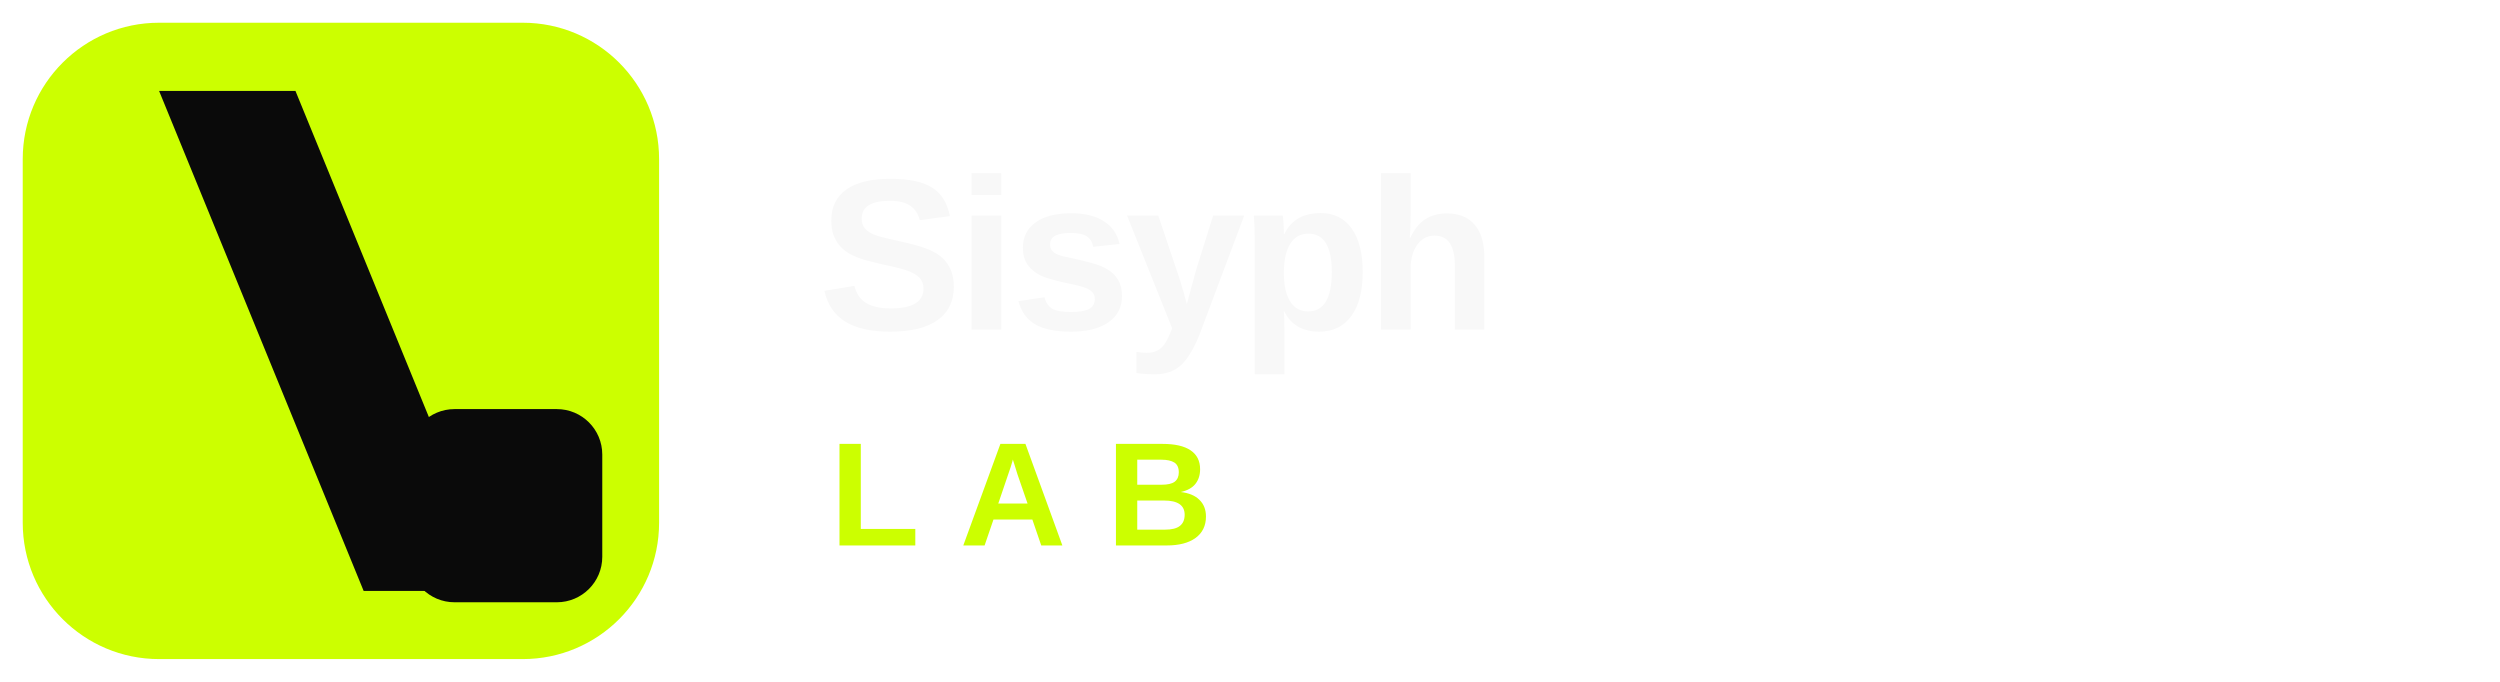
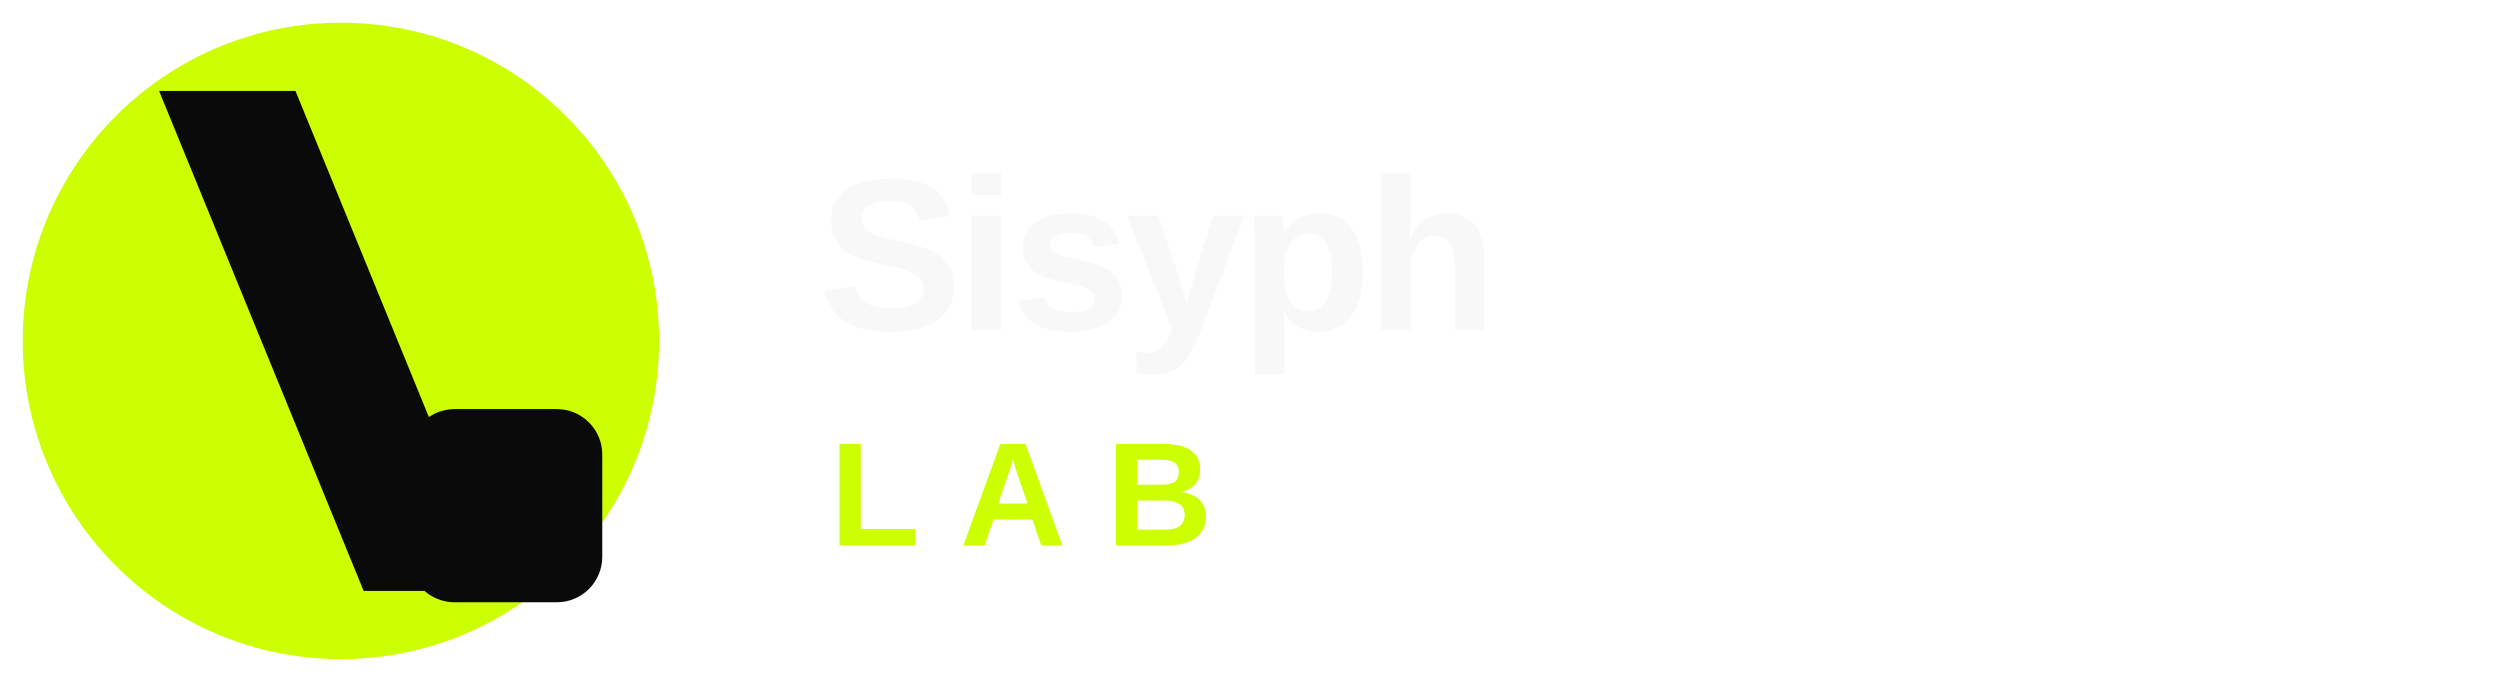
<svg xmlns="http://www.w3.org/2000/svg" viewBox="0 0 220 60">
-   <rect x="2" y="2" width="56" height="56" rx="12" ry="12" fill="#CCFF00" />
+   <rect x="2" y="2" width="56" height="56" rx="28" ry="28" fill="#CCFF00" />
  <polygon points="14,8 26,8 44,52 32,52" fill="#0a0a0a" />
  <rect x="36" y="36" width="17" height="17" rx="4" ry="4" fill="#0a0a0a" />
  <text x="72" y="29" font-family="Arial Black, Arial, sans-serif" font-size="19" font-weight="900" fill="#F8F8F8" letter-spacing="-0.5">Sisyph</text>
  <text x="73" y="48" font-family="Arial, Helvetica, sans-serif" font-size="13" font-weight="600" fill="#CCFF00" letter-spacing="3.5">LAB</text>
</svg>
